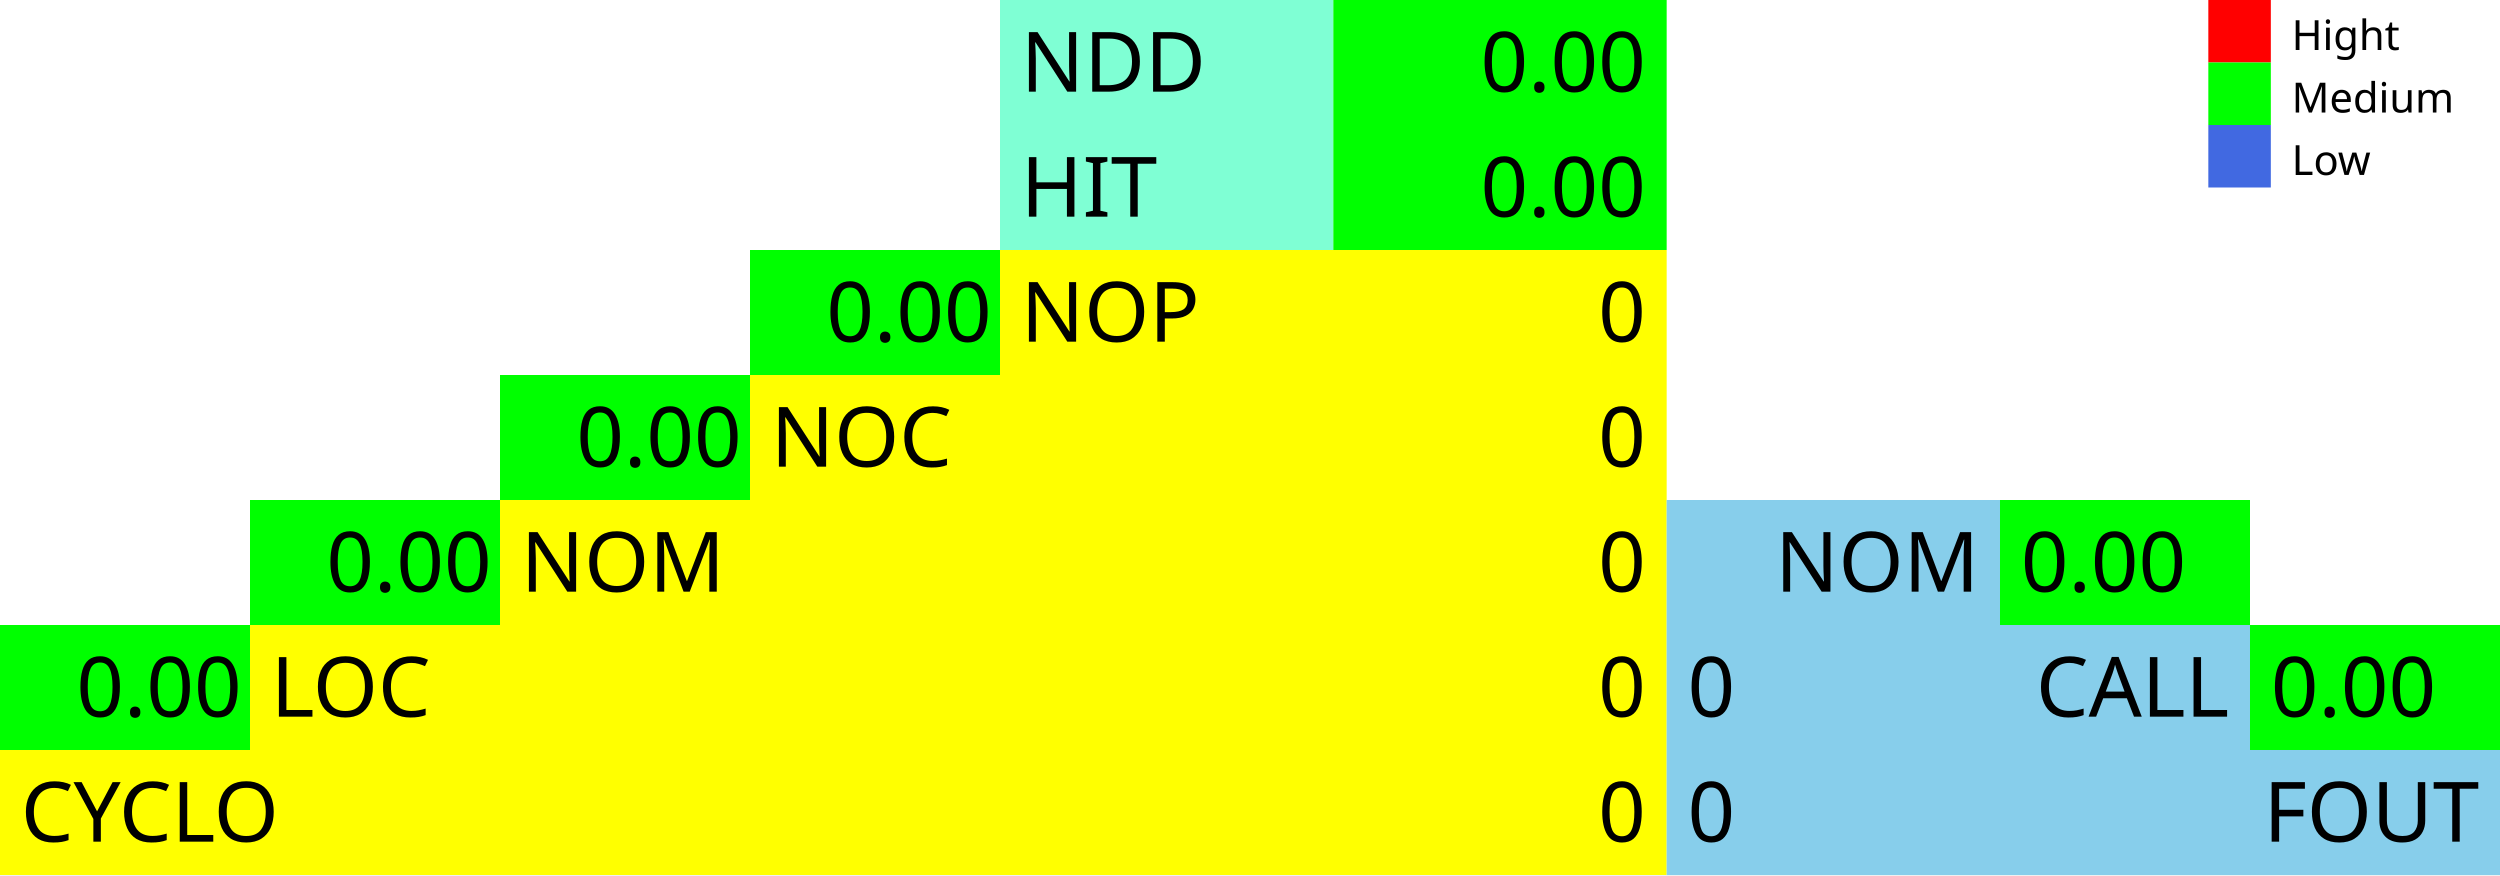
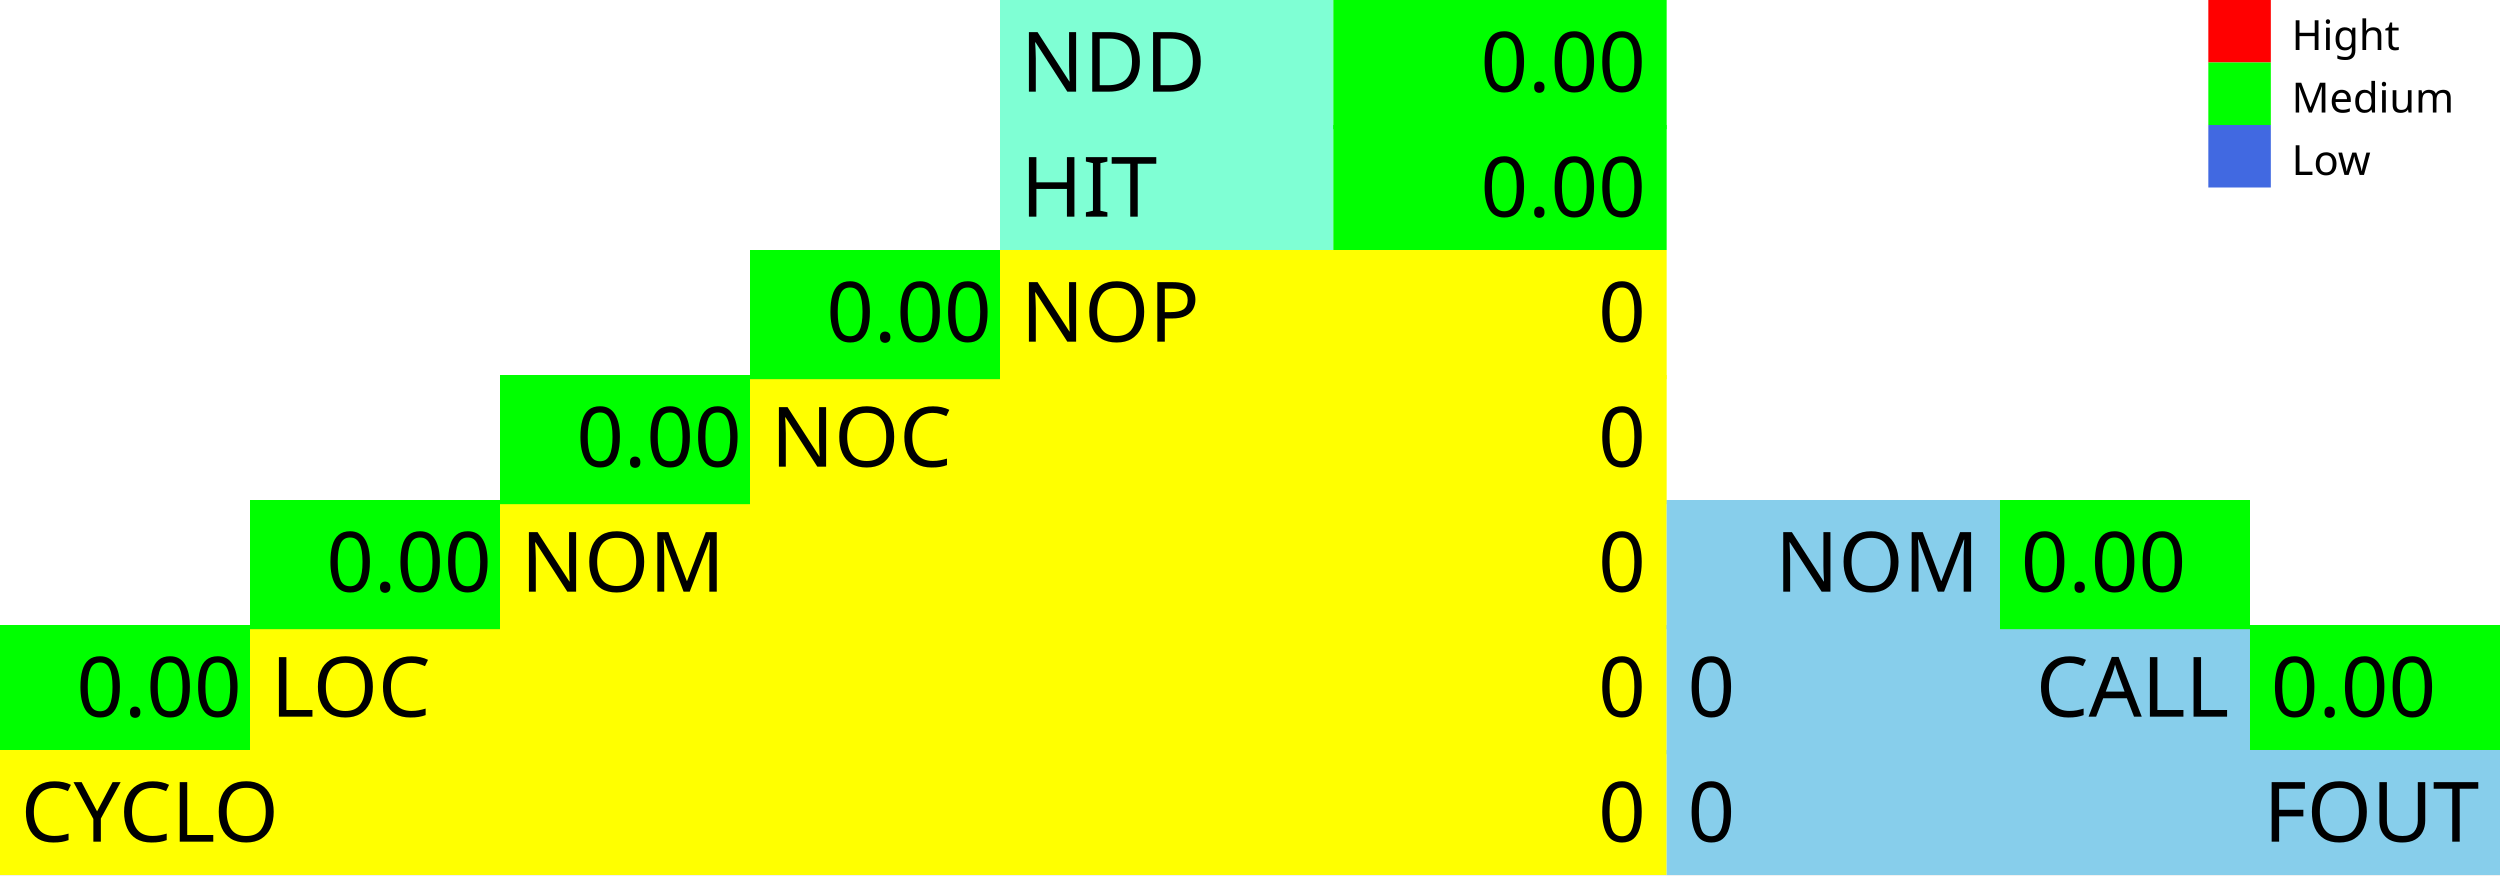
- <svg width="600" height="210">
+ <svg xmlns="http://www.w3.org/2000/svg" width="600" height="210">
  <g fill="white">
    <rect x="0" y="0" width="600" height="210" />
  </g>
  <g fill="aquamarine">
-     <rect x="240" y="0" width="80" height="30" />
+     <rect x="240" y="0" width="80" height="31" />
    <rect x="240" y="30" width="80" height="30" />
  </g>
  <g fill="yellow">
-     <rect x="240" y="60" width="160" height="30" />
-     <rect x="180" y="90" width="220" height="30" />
-     <rect x="120" y="120" width="280" height="30" />
-     <rect x="60" y="150" width="340" height="30" />
+     <rect x="240" y="60" width="160" height="31" />
+     <rect x="180" y="90" width="220" height="31" />
+     <rect x="120" y="120" width="280" height="31" />
+     <rect x="60" y="150" width="340" height="31" />
    <rect x="0" y="180" width="400" height="30" />
  </g>
  <g fill="skyblue">
-     <rect x="400" y="120" width="80" height="30" />
-     <rect x="400" y="150" width="140" height="30" />
+     <rect x="400" y="120" width="80" height="31" />
+     <rect x="400" y="150" width="140" height="31" />
    <rect x="400" y="180" width="200" height="30" />
  </g>
  <g font-size="20" font-family="sans-serif" fill="black" stroke="none" text-anchor="start">
    <text x="245" y="22">NDD</text>
    <text x="245" y="52">HIT</text>
  </g>
  <g font-size="20" font-family="sans-serif" fill="black" stroke="none" text-anchor="start">
    <text x="245" y="82">NOP</text>
    <text x="185" y="112">NOC</text>
    <text x="125" y="142">NOM</text>
    <text x="65" y="172">LOC</text>
    <text x="5" y="202">CYCLO</text>
  </g>
  <g font-size="20" font-family="sans-serif" fill="black" stroke="none" text-anchor="end">
    <text x="475" y="142">NOM</text>
    <text x="535" y="172">CALL</text>
    <text x="595" y="202">FOUT</text>
  </g>
  <g fill="lime">
-     <rect id="ndd-color" x="320" y="0" width="80" height="30" />
+     <rect id="ndd-color" x="320" y="0" width="80" height="31" />
    <rect id="hit-color" x="320" y="30" width="80" height="30" />
  </g>
  <g fill="lime">
-     <rect id="noc-nop-color" x="180" y="60" width="60" height="30" />
-     <rect id="nom-noc-color" x="120" y="90" width="60" height="30" />
-     <rect id="loc-nom-color" x="60" y="120" width="60" height="30" />
+     <rect id="noc-nop-color" x="180" y="60" width="60" height="31" />
+     <rect id="nom-noc-color" x="120" y="90" width="60" height="31" />
+     <rect id="loc-nom-color" x="60" y="120" width="60" height="31" />
    <rect id="cyclo-loc-color" x="0" y="150" width="60" height="30" />
  </g>
  <g fill="lime">
-     <rect id="call-nom-color" x="480" y="120" width="60" height="30" />
+     <rect id="call-nom-color" x="480" y="120" width="60" height="31" />
    <rect id="fout-call-color" x="540" y="150" width="60" height="30" />
  </g>
  <g font-size="20" font-family="sans-serif" fill="black" stroke="none" text-anchor="end">
    <text id="ndd" x="395" y="22">0.00</text>
    <text id="hit" x="395" y="52">0.00</text>
  </g>
  <g font-size="20" font-family="sans-serif" fill="black" stroke="none" text-anchor="end">
    <text id="nop" x="395" y="82">0</text>
    <text id="noc" x="395" y="112">0</text>
    <text id="nom" x="395" y="142">0</text>
    <text id="loc" x="395" y="172">0</text>
    <text id="cyclo" x="395" y="202">0</text>
  </g>
  <g font-size="20" font-family="sans-serif" fill="black" stroke="none" text-anchor="start">
    <text id="call" x="405" y="172">0</text>
    <text id="fout" x="405" y="202">0</text>
  </g>
  <g font-size="20" font-family="sans-serif" fill="black" stroke="none" text-anchor="end">
    <text id="noc-nop" x="238" y="82">0.00</text>
    <text id="nom-noc" x="178" y="112">0.00</text>
    <text id="loc-nom" x="118" y="142">0.00</text>
    <text id="cyclo-loc" x="58" y="172">0.00</text>
  </g>
  <g font-size="20" font-family="sans-serif" fill="black" stroke="none" text-anchor="start">
    <text id="call-nom" x="485" y="142">0.00</text>
    <text id="fout-call" x="545" y="172">0.00</text>
  </g>
  <g>
    <rect x="530" y="0" width="15" height="15" fill="red" />
    <rect x="530" y="15" width="15" height="15" fill="lime" />
    <rect x="530" y="30" width="15" height="15" fill="royalblue" />
  </g>
  <g font-size="10" font-family="sans-serif" fill="black" stroke="none" text-anchor="start">
    <text x="550" y="12">Hight</text>
    <text x="550" y="27">Medium</text>
    <text x="550" y="42">Low</text>
  </g>
</svg>
